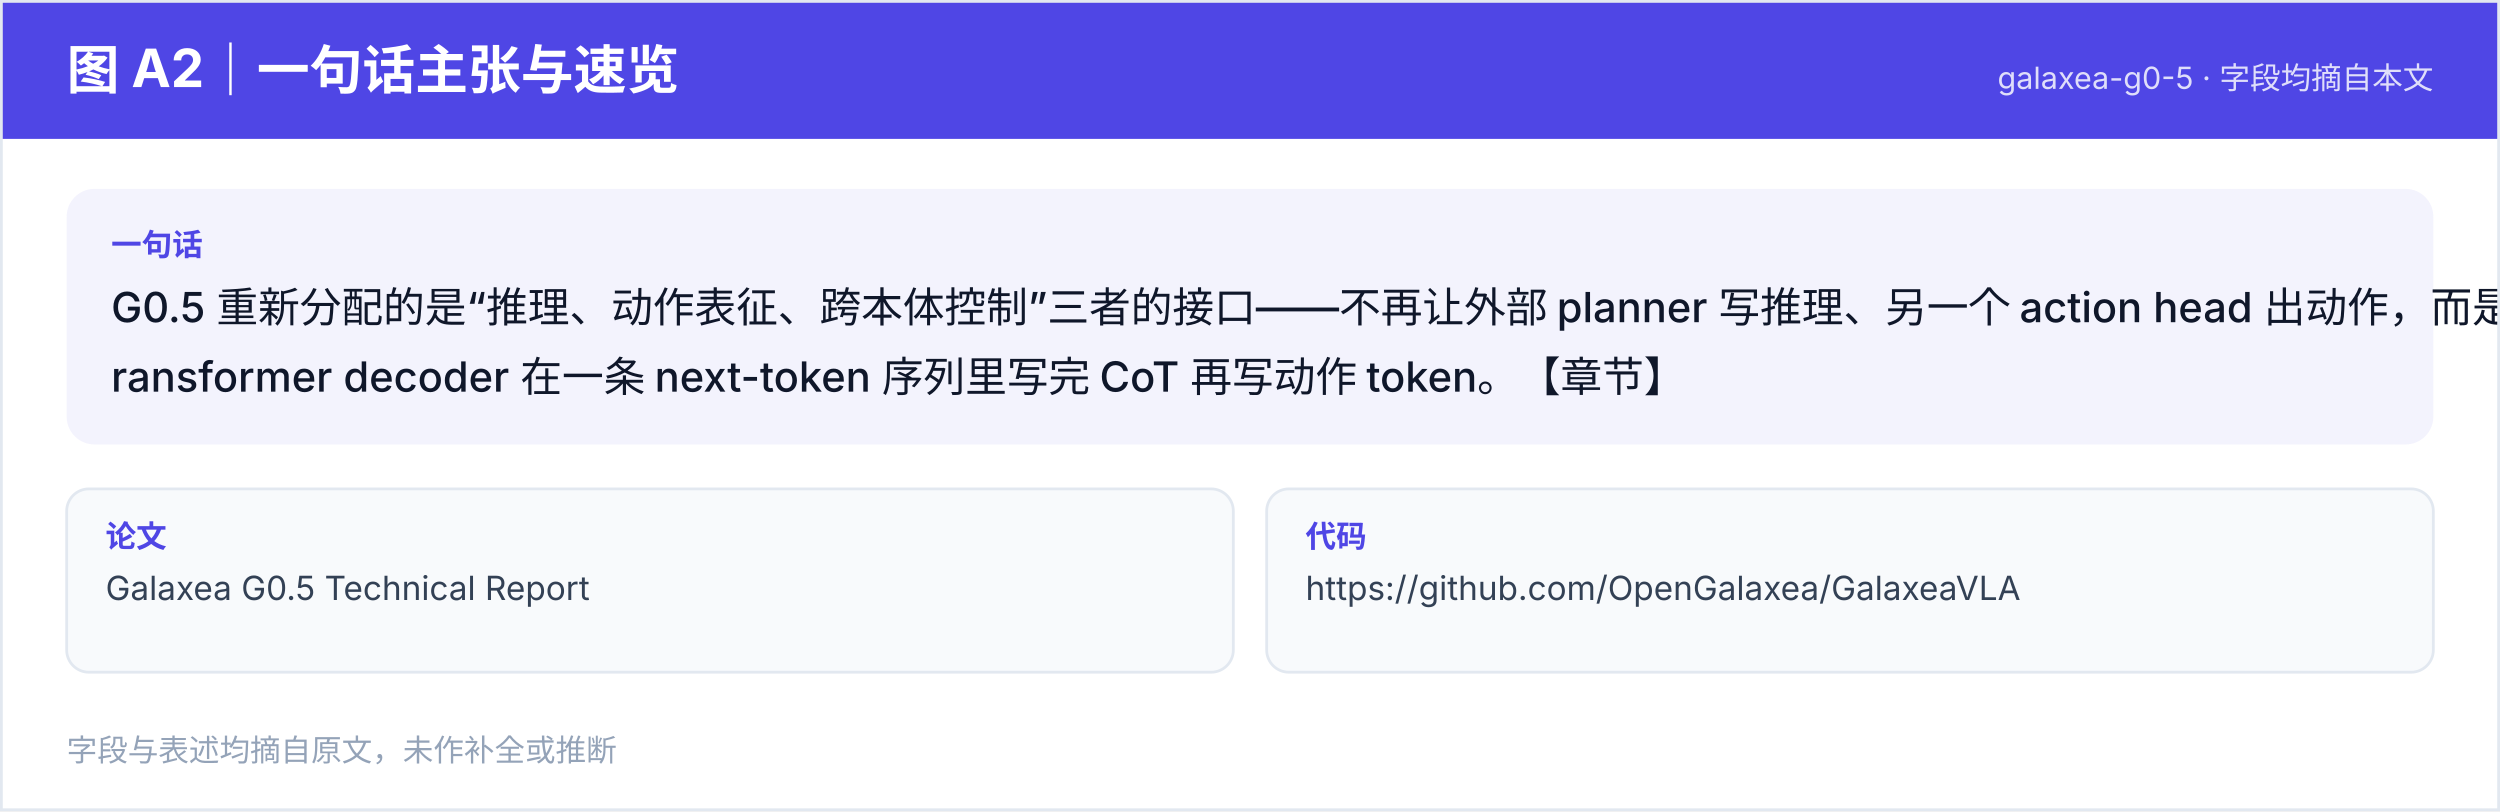
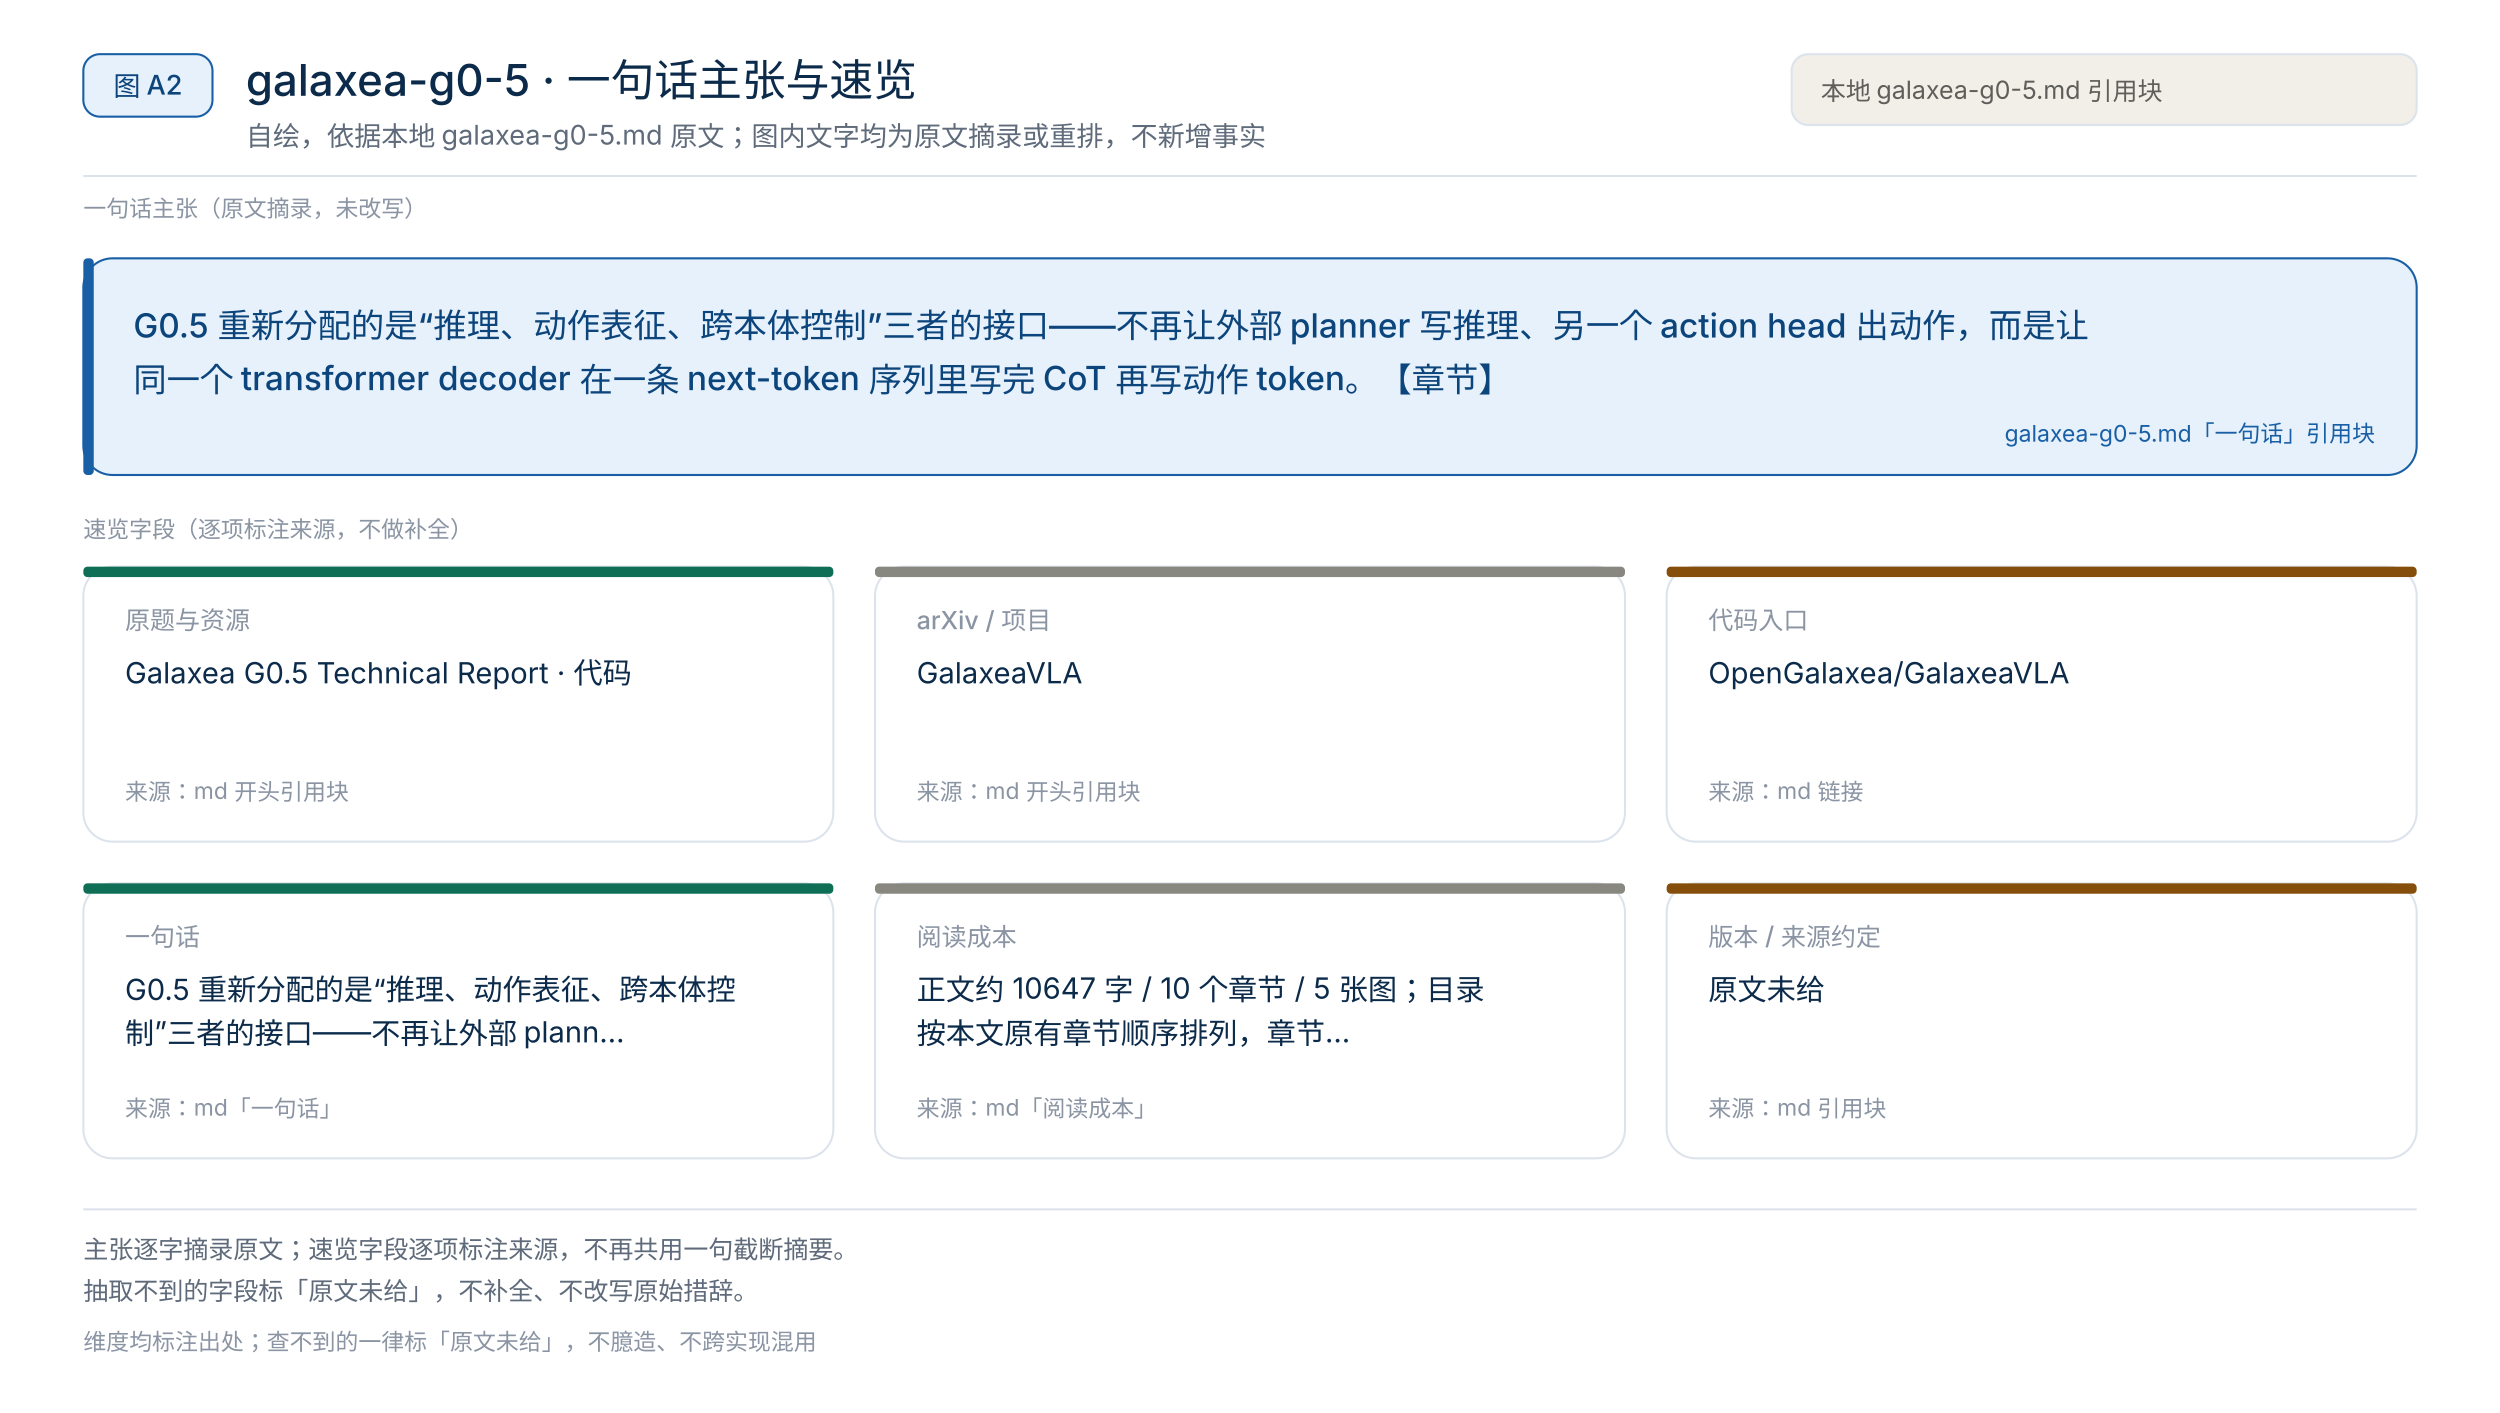
- <svg xmlns="http://www.w3.org/2000/svg" viewBox="0 0 900 292" width="900" height="292" font-family="PingFang SC, -apple-system, BlinkMacSystemFont, Microsoft YaHei, sans-serif">
-   <rect width="900" height="292" fill="#ffffff" />
-   <rect x="0" y="0" width="900" height="50" fill="#4f46e5" />
-   <text x="24" y="32" font-size="19" fill="#ffffff" font-weight="700" text-anchor="start">图 A2｜一句话主张与速览</text>
-   <text x="876" y="32" font-size="11" fill="#ffffff" font-weight="400" text-anchor="end" opacity="0.82">galaxea-g0-5 · 字段均摘自本文</text>
-   <rect x="24" y="68" width="852" height="92" rx="10" fill="#4f46e5" opacity="0.07" />
-   <text x="40" y="92" font-size="11" fill="#4f46e5" font-weight="700" text-anchor="start">一句话</text>
-   <text x="40" y="116" font-size="15" fill="#0f172a" font-weight="500" text-anchor="start">G0.5 重新分配的是“推理、动作表征、跨本体控制”三者的接口——不再让外部 planner 写推理、另一个 action head 出动作，而是让同一个 t</text>
-   <text x="40" y="141" font-size="15" fill="#0f172a" font-weight="500" text-anchor="start">ransformer decoder 在一条 next-token 序列里写完 CoT 再写动作 token。【章节】</text>
-   <rect x="24" y="176" width="420" height="66" rx="8" fill="#f8fafc" stroke="#e2e8f0" />
-   <text x="38" y="197" font-size="11" fill="#4f46e5" font-weight="700" text-anchor="start">论文</text>
-   <text x="38" y="216" font-size="12" fill="#334155" font-weight="400" text-anchor="start">Galaxea G0.5 Technical Report</text>
-   <rect x="456" y="176" width="420" height="66" rx="8" fill="#f8fafc" stroke="#e2e8f0" />
-   <text x="470" y="197" font-size="11" fill="#4f46e5" font-weight="700" text-anchor="start">代码</text>
-   <text x="470" y="216" font-size="12" fill="#334155" font-weight="400" text-anchor="start">https://github.com/OpenGalaxea/GalaxeaVLA</text>
-   <text x="24" y="274" font-size="11" fill="#94a3b8" font-weight="400" text-anchor="start">字段与表述均摘自原文，未作补全或推断</text>
-   <rect x="0.5" y="0.5" width="899" height="291" fill="none" stroke="#e2e8f0" />
+ <svg xmlns="http://www.w3.org/2000/svg" width="1200" height="678" viewBox="0 0 1200 678" role="img">
+   <defs>
+     <marker id="arrow" viewBox="0 0 10 10" refX="8" refY="5" markerWidth="6" markerHeight="6" orient="auto-start-reverse">
+       <path d="M2 1L8 5L2 9" fill="none" stroke="#185FA5" stroke-width="1.6" stroke-linecap="round" stroke-linejoin="round" />
+     </marker>
+   </defs>
+   <rect x="0" y="0" width="1200" height="678" rx="0" fill="#FFFFFF" stroke="#FFFFFF" stroke-width="1" />
+   <text x="118" y="46" font-family="-apple-system,BlinkMacSystemFont,'PingFang SC','Microsoft YaHei',sans-serif" font-size="21" font-weight="500" fill="#0C2B4A" text-anchor="start">galaxea-g0-5 · 一句话主张与速览</text>
+   <text x="118" y="70" font-family="-apple-system,BlinkMacSystemFont,'PingFang SC','Microsoft YaHei',sans-serif" font-size="13" font-weight="400" fill="#5F6B7A" text-anchor="start">自绘，依据本地 galaxea-g0-5.md 原文；图内文字均为原文摘录或重排，不新增事实</text>
+   <rect x="40" y="84" width="1120" height="1" rx="0" fill="#DDE3EC" stroke="#DDE3EC" stroke-width="0" />
+   <rect x="860" y="26" width="300" height="34" rx="8" fill="#F1EFE8" stroke="#DDE3EC" stroke-width="1" />
+   <text x="874" y="48" font-family="-apple-system,BlinkMacSystemFont,'PingFang SC','Microsoft YaHei',sans-serif" font-size="12" font-weight="400" fill="#5F5E5A" text-anchor="start">本地 galaxea-g0-5.md 引用块</text>
+   <rect x="40" y="26" width="62" height="30" rx="8" fill="#E6F1FB" stroke="#185FA5" stroke-width="1" />
+   <text x="71" y="46" font-family="-apple-system,BlinkMacSystemFont,'PingFang SC','Microsoft YaHei',sans-serif" font-size="13" font-weight="500" fill="#0C447C" text-anchor="middle">图 A2</text>
+   <text x="40" y="104" font-family="-apple-system,BlinkMacSystemFont,'PingFang SC','Microsoft YaHei',sans-serif" font-size="11" font-weight="400" fill="#8A94A3" text-anchor="start">一句话主张（原文摘录，未改写）</text>
+   <rect x="40" y="124" width="1120" height="104" rx="14" fill="#E6F1FB" stroke="#185FA5" stroke-width="1" />
+   <rect x="40" y="124" width="5" height="104" rx="2" fill="#185FA5" stroke="#185FA5" stroke-width="0" />
+   <text x="64" y="162" font-family="-apple-system,BlinkMacSystemFont,'PingFang SC','Microsoft YaHei',sans-serif" font-size="16" font-weight="500" fill="#0C447C" text-anchor="start">G0.5 重新分配的是“推理、动作表征、跨本体控制”三者的接口——不再让外部 planner 写推理、另一个 action head 出动作，而是让</text>
+   <text x="64" y="188" font-family="-apple-system,BlinkMacSystemFont,'PingFang SC','Microsoft YaHei',sans-serif" font-size="16" font-weight="500" fill="#0C447C" text-anchor="start">同一个 transformer decoder 在一条 next-token 序列里写完 CoT 再写动作 token。【章节】</text>
+   <text x="1140" y="212" font-family="-apple-system,BlinkMacSystemFont,'PingFang SC','Microsoft YaHei',sans-serif" font-size="11" font-weight="400" fill="#185FA5" text-anchor="end">galaxea-g0-5.md「一句话」引用块</text>
+   <text x="40" y="258" font-family="-apple-system,BlinkMacSystemFont,'PingFang SC','Microsoft YaHei',sans-serif" font-size="11" font-weight="400" fill="#8A94A3" text-anchor="start">速览字段（逐项标注来源，不做补全）</text>
+   <rect x="40" y="272" width="360" height="132" rx="14" fill="#FFFFFF" stroke="#DDE3EC" stroke-width="1" />
+   <rect x="40" y="272" width="360" height="5" rx="2" fill="#0F6E56" stroke="#0F6E56" stroke-width="0" />
+   <text x="60" y="302" font-family="-apple-system,BlinkMacSystemFont,'PingFang SC','Microsoft YaHei',sans-serif" font-size="12" font-weight="500" fill="#8A94A3" text-anchor="start">原题与资源</text>
+   <text x="60" y="328" font-family="-apple-system,BlinkMacSystemFont,'PingFang SC','Microsoft YaHei',sans-serif" font-size="14" font-weight="400" fill="#0C2B4A" text-anchor="start">Galaxea G0.5 Technical Report · 代码</text>
+   <text x="60" y="384" font-family="-apple-system,BlinkMacSystemFont,'PingFang SC','Microsoft YaHei',sans-serif" font-size="11" font-weight="400" fill="#8A94A3" text-anchor="start">来源：md 开头引用块</text>
+   <rect x="420" y="272" width="360" height="132" rx="14" fill="#FFFFFF" stroke="#DDE3EC" stroke-width="1" />
+   <rect x="420" y="272" width="360" height="5" rx="2" fill="#888780" stroke="#888780" stroke-width="0" />
+   <text x="440" y="302" font-family="-apple-system,BlinkMacSystemFont,'PingFang SC','Microsoft YaHei',sans-serif" font-size="12" font-weight="500" fill="#8A94A3" text-anchor="start">arXiv / 项目</text>
+   <text x="440" y="328" font-family="-apple-system,BlinkMacSystemFont,'PingFang SC','Microsoft YaHei',sans-serif" font-size="14" font-weight="400" fill="#0C2B4A" text-anchor="start">GalaxeaVLA</text>
+   <text x="440" y="384" font-family="-apple-system,BlinkMacSystemFont,'PingFang SC','Microsoft YaHei',sans-serif" font-size="11" font-weight="400" fill="#8A94A3" text-anchor="start">来源：md 开头引用块</text>
+   <rect x="800" y="272" width="360" height="132" rx="14" fill="#FFFFFF" stroke="#DDE3EC" stroke-width="1" />
+   <rect x="800" y="272" width="360" height="5" rx="2" fill="#854F0B" stroke="#854F0B" stroke-width="0" />
+   <text x="820" y="302" font-family="-apple-system,BlinkMacSystemFont,'PingFang SC','Microsoft YaHei',sans-serif" font-size="12" font-weight="500" fill="#8A94A3" text-anchor="start">代码入口</text>
+   <text x="820" y="328" font-family="-apple-system,BlinkMacSystemFont,'PingFang SC','Microsoft YaHei',sans-serif" font-size="14" font-weight="400" fill="#0C2B4A" text-anchor="start">OpenGalaxea/GalaxeaVLA</text>
+   <text x="820" y="384" font-family="-apple-system,BlinkMacSystemFont,'PingFang SC','Microsoft YaHei',sans-serif" font-size="11" font-weight="400" fill="#8A94A3" text-anchor="start">来源：md 链接</text>
+   <rect x="40" y="424" width="360" height="132" rx="14" fill="#FFFFFF" stroke="#DDE3EC" stroke-width="1" />
+   <rect x="40" y="424" width="360" height="5" rx="2" fill="#0F6E56" stroke="#0F6E56" stroke-width="0" />
+   <text x="60" y="454" font-family="-apple-system,BlinkMacSystemFont,'PingFang SC','Microsoft YaHei',sans-serif" font-size="12" font-weight="500" fill="#8A94A3" text-anchor="start">一句话</text>
+   <text x="60" y="480" font-family="-apple-system,BlinkMacSystemFont,'PingFang SC','Microsoft YaHei',sans-serif" font-size="14" font-weight="400" fill="#0C2B4A" text-anchor="start">G0.5 重新分配的是“推理、动作表征、跨本体控</text>
+   <text x="60" y="501" font-family="-apple-system,BlinkMacSystemFont,'PingFang SC','Microsoft YaHei',sans-serif" font-size="14" font-weight="400" fill="#0C2B4A" text-anchor="start">制”三者的接口——不再让外部 plann…</text>
+   <text x="60" y="536" font-family="-apple-system,BlinkMacSystemFont,'PingFang SC','Microsoft YaHei',sans-serif" font-size="11" font-weight="400" fill="#8A94A3" text-anchor="start">来源：md「一句话」</text>
+   <rect x="420" y="424" width="360" height="132" rx="14" fill="#FFFFFF" stroke="#DDE3EC" stroke-width="1" />
+   <rect x="420" y="424" width="360" height="5" rx="2" fill="#888780" stroke="#888780" stroke-width="0" />
+   <text x="440" y="454" font-family="-apple-system,BlinkMacSystemFont,'PingFang SC','Microsoft YaHei',sans-serif" font-size="12" font-weight="500" fill="#8A94A3" text-anchor="start">阅读成本</text>
+   <text x="440" y="480" font-family="-apple-system,BlinkMacSystemFont,'PingFang SC','Microsoft YaHei',sans-serif" font-size="14" font-weight="400" fill="#0C2B4A" text-anchor="start">正文约 10647 字 / 10 个章节 / 5 张图；目录</text>
+   <text x="440" y="501" font-family="-apple-system,BlinkMacSystemFont,'PingFang SC','Microsoft YaHei',sans-serif" font-size="14" font-weight="400" fill="#0C2B4A" text-anchor="start">按本文原有章节顺序排列，章节…</text>
+   <text x="440" y="536" font-family="-apple-system,BlinkMacSystemFont,'PingFang SC','Microsoft YaHei',sans-serif" font-size="11" font-weight="400" fill="#8A94A3" text-anchor="start">来源：md「阅读成本」</text>
+   <rect x="800" y="424" width="360" height="132" rx="14" fill="#FFFFFF" stroke="#DDE3EC" stroke-width="1" />
+   <rect x="800" y="424" width="360" height="5" rx="2" fill="#854F0B" stroke="#854F0B" stroke-width="0" />
+   <text x="820" y="454" font-family="-apple-system,BlinkMacSystemFont,'PingFang SC','Microsoft YaHei',sans-serif" font-size="12" font-weight="500" fill="#8A94A3" text-anchor="start">版本 / 来源约定</text>
+   <text x="820" y="480" font-family="-apple-system,BlinkMacSystemFont,'PingFang SC','Microsoft YaHei',sans-serif" font-size="14" font-weight="400" fill="#0C2B4A" text-anchor="start">原文未给</text>
+   <text x="820" y="536" font-family="-apple-system,BlinkMacSystemFont,'PingFang SC','Microsoft YaHei',sans-serif" font-size="11" font-weight="400" fill="#8A94A3" text-anchor="start">来源：md 引用块</text>
+   <rect x="40" y="580" width="1120" height="1" rx="0" fill="#DDE3EC" stroke="#DDE3EC" stroke-width="0" />
+   <text x="40" y="604" font-family="-apple-system,BlinkMacSystemFont,'PingFang SC','Microsoft YaHei',sans-serif" font-size="12" font-weight="400" fill="#5F6B7A" text-anchor="start">主张逐字摘录原文；速览字段逐项标注来源，不再共用一句截断摘要。</text>
+   <text x="40" y="624" font-family="-apple-system,BlinkMacSystemFont,'PingFang SC','Microsoft YaHei',sans-serif" font-size="12" font-weight="400" fill="#5F6B7A" text-anchor="start">抽取不到的字段标「原文未给」，不补全、不改写原始措辞。</text>
+   <text x="40" y="648" font-family="-apple-system,BlinkMacSystemFont,'PingFang SC','Microsoft YaHei',sans-serif" font-size="11" font-weight="400" fill="#8A94A3" text-anchor="start">维度均标注出处；查不到的一律标「原文未给」，不臆造、不跨实现混用</text>
</svg>
